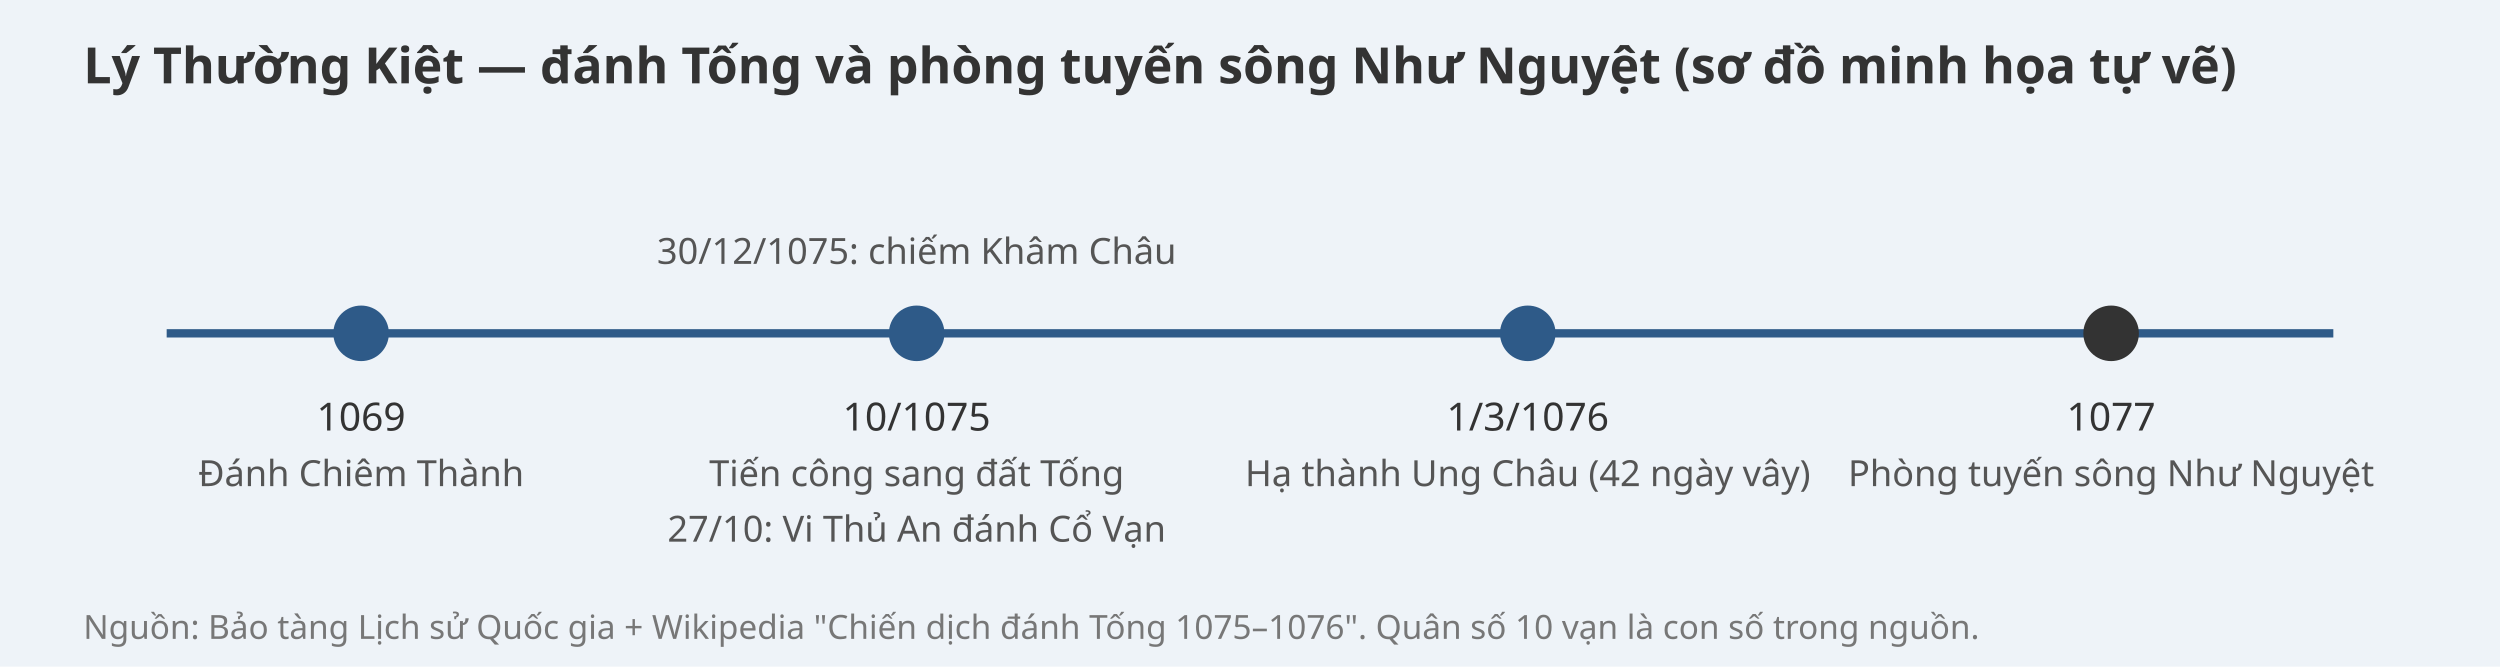
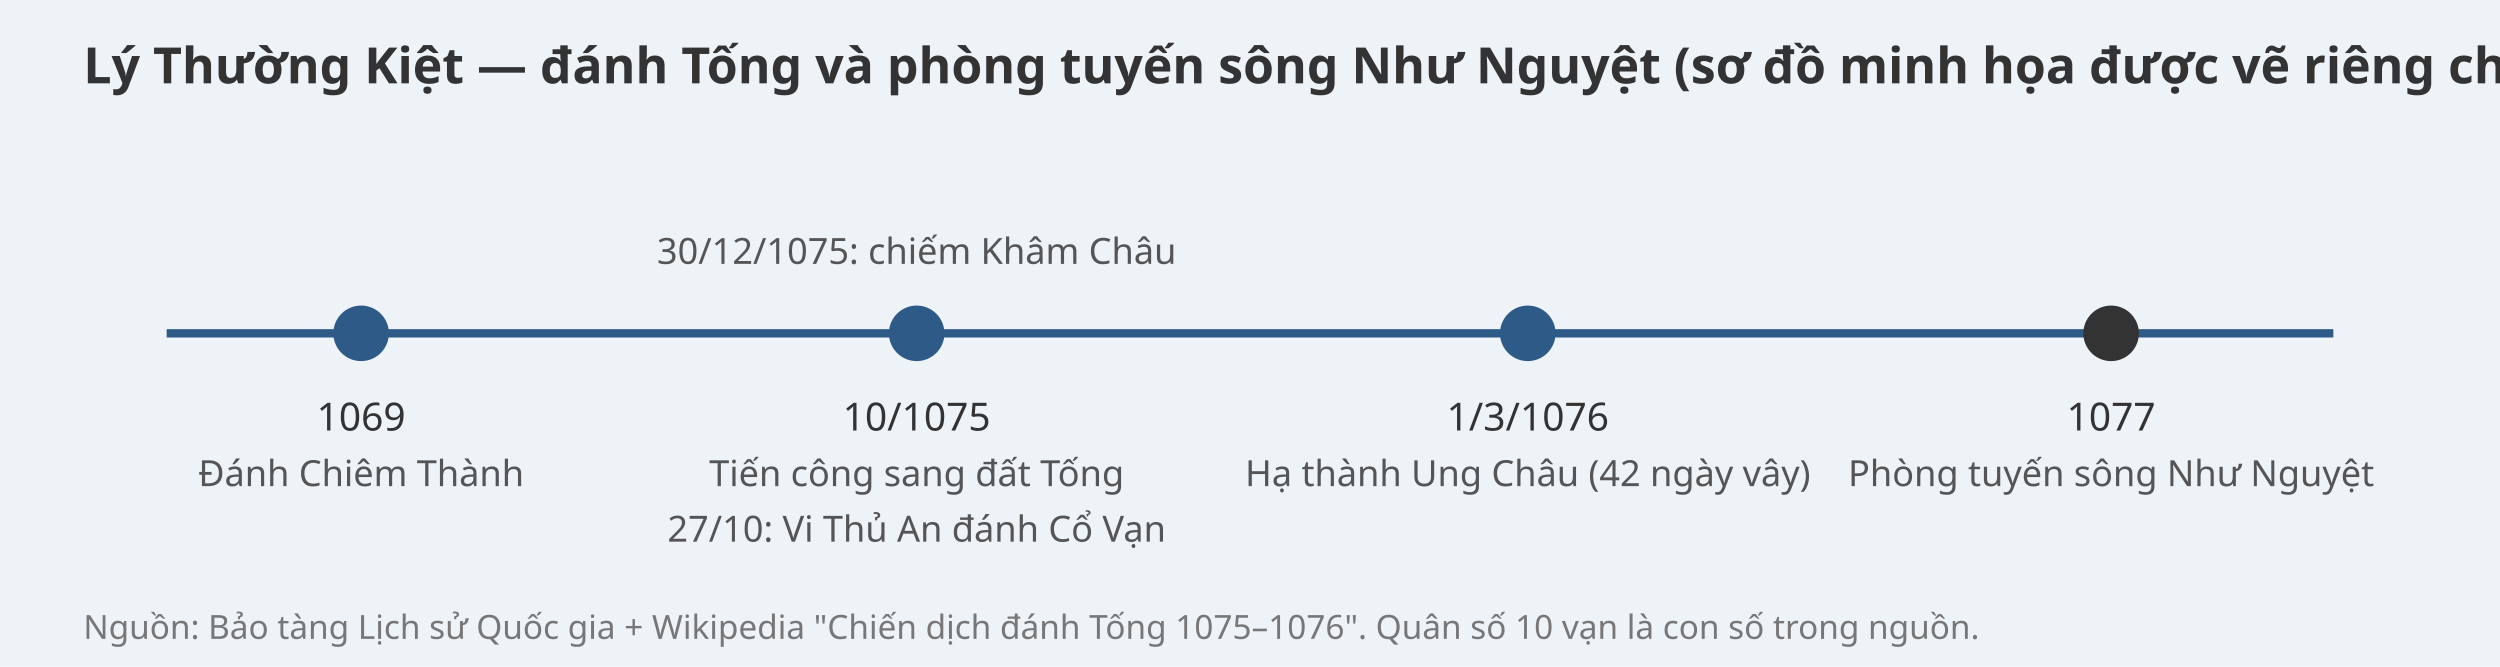
<svg xmlns="http://www.w3.org/2000/svg" width="900" height="240" viewBox="0 0 900 240" role="img" aria-label="Sơ đồ dòng thời gian Lý Thường Kiệt đánh Tống 1075-1076 và phòng thủ sông Như Nguyệt 1077">
  <rect width="900" height="240" fill="#eef3f8" />
-   <text x="30" y="30" font-family="sans-serif" font-size="18" font-weight="bold" fill="#333">Lý Thường Kiệt — đánh Tống và phòng tuyến sông Như Nguyệt (sơ đồ minh họa tự vẽ)</text>
+   <text x="30" y="30" font-family="sans-serif" font-size="18" font-weight="bold" fill="#333">Lý Thường Kiệt — đánh Tống và phòng tuyến sông Như Nguyệt (sơ đồ minh họa được vẽ riêng cho website)</text>
  <line x1="60" y1="120" x2="840" y2="120" stroke="#2e5a88" stroke-width="3" />
  <circle cx="130" cy="120" r="10" fill="#2e5a88" />
  <text x="130" y="155" text-anchor="middle" font-family="sans-serif" font-size="14" fill="#333">1069</text>
  <text x="130" y="175" text-anchor="middle" font-family="sans-serif" font-size="13" fill="#555">Đánh Chiêm Thành</text>
  <circle cx="330" cy="120" r="10" fill="#2e5a88" />
  <text x="330" y="155" text-anchor="middle" font-family="sans-serif" font-size="14" fill="#333">10/1075</text>
  <text x="330" y="175" text-anchor="middle" font-family="sans-serif" font-size="13" fill="#555">Tiến công sang đất Tống</text>
  <text x="330" y="195" text-anchor="middle" font-family="sans-serif" font-size="13" fill="#555">27/10: Vi Thủ An đánh Cổ Vạn</text>
  <text x="330" y="95" text-anchor="middle" font-family="sans-serif" font-size="13" fill="#555">30/12/1075: chiếm Khâm Châu</text>
  <circle cx="550" cy="120" r="10" fill="#2e5a88" />
  <text x="550" y="155" text-anchor="middle" font-family="sans-serif" font-size="14" fill="#333">1/3/1076</text>
  <text x="550" y="175" text-anchor="middle" font-family="sans-serif" font-size="13" fill="#555">Hạ thành Ung Châu (42 ngày vây)</text>
  <circle cx="760" cy="120" r="10" fill="#333" />
  <text x="760" y="155" text-anchor="middle" font-family="sans-serif" font-size="14" fill="#333">1077</text>
  <text x="760" y="175" text-anchor="middle" font-family="sans-serif" font-size="13" fill="#555">Phòng tuyến sông Như Nguyệt</text>
  <text x="30" y="230" font-family="sans-serif" font-size="12" fill="#777">Nguồn: Bảo tàng Lịch sử Quốc gia + Wikipedia "Chiến dịch đánh Tống 1075–1076". Quân số 10 vạn là con số trong nguồn.</text>
</svg>
